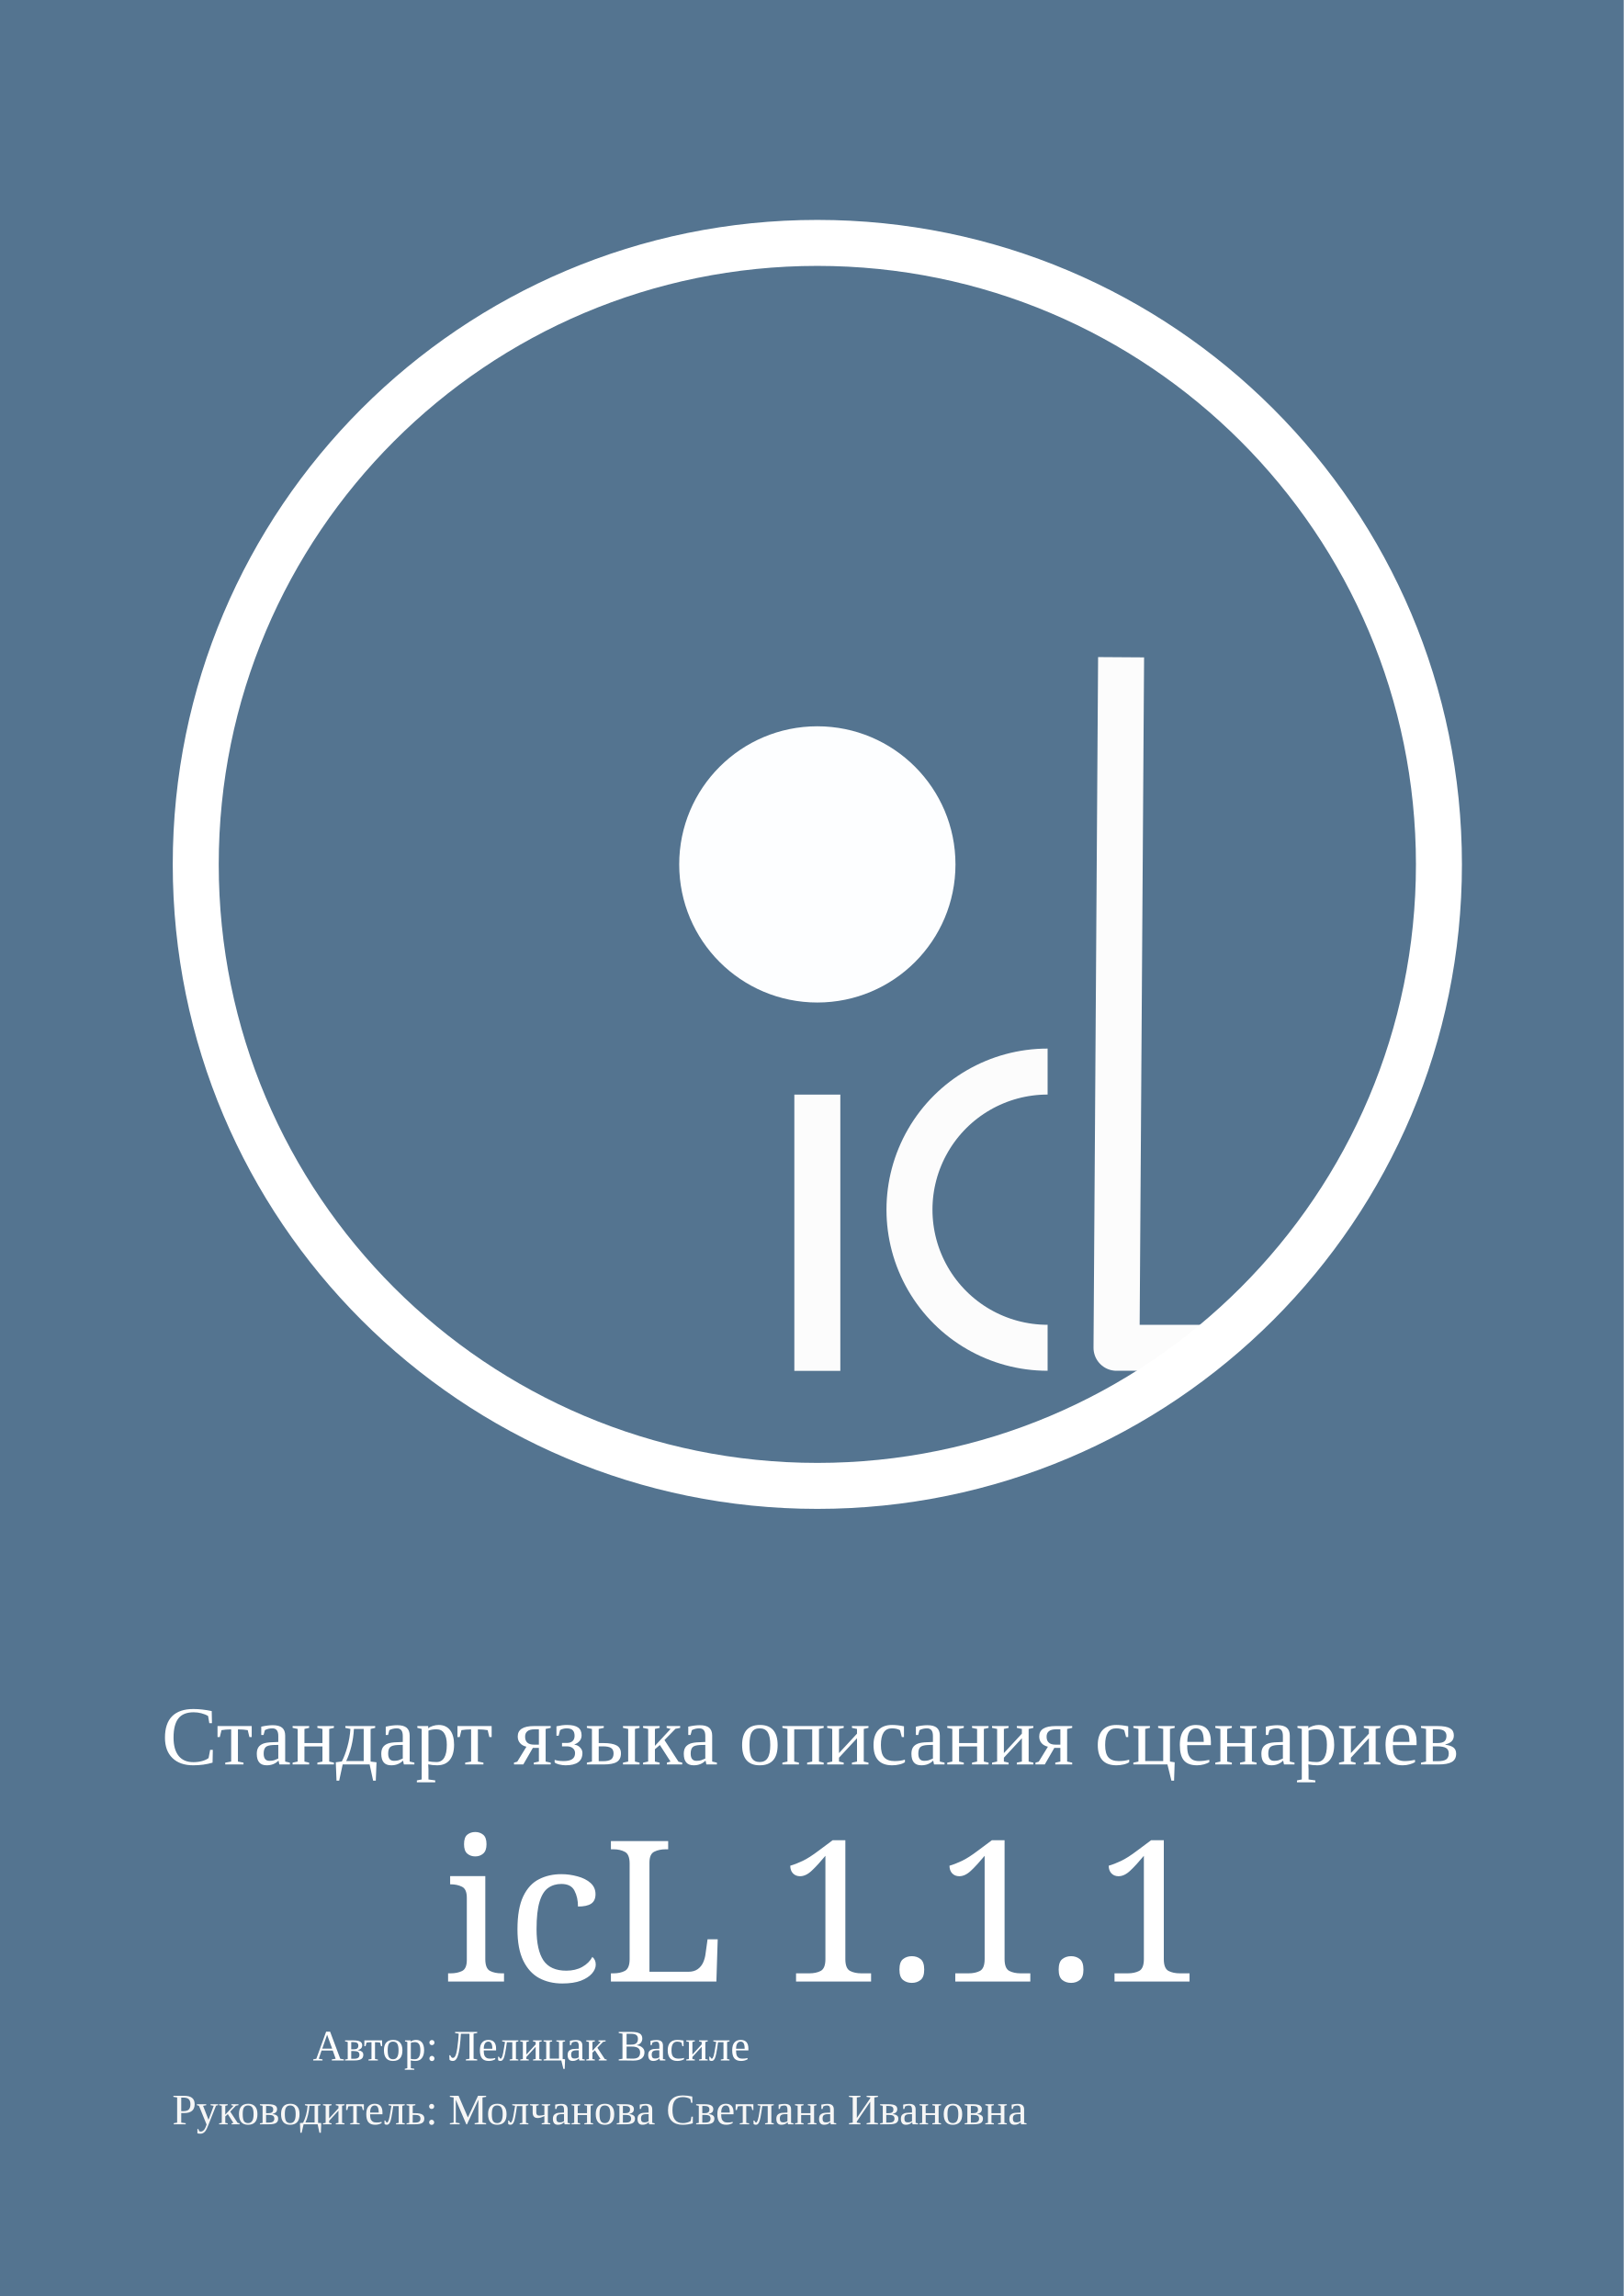
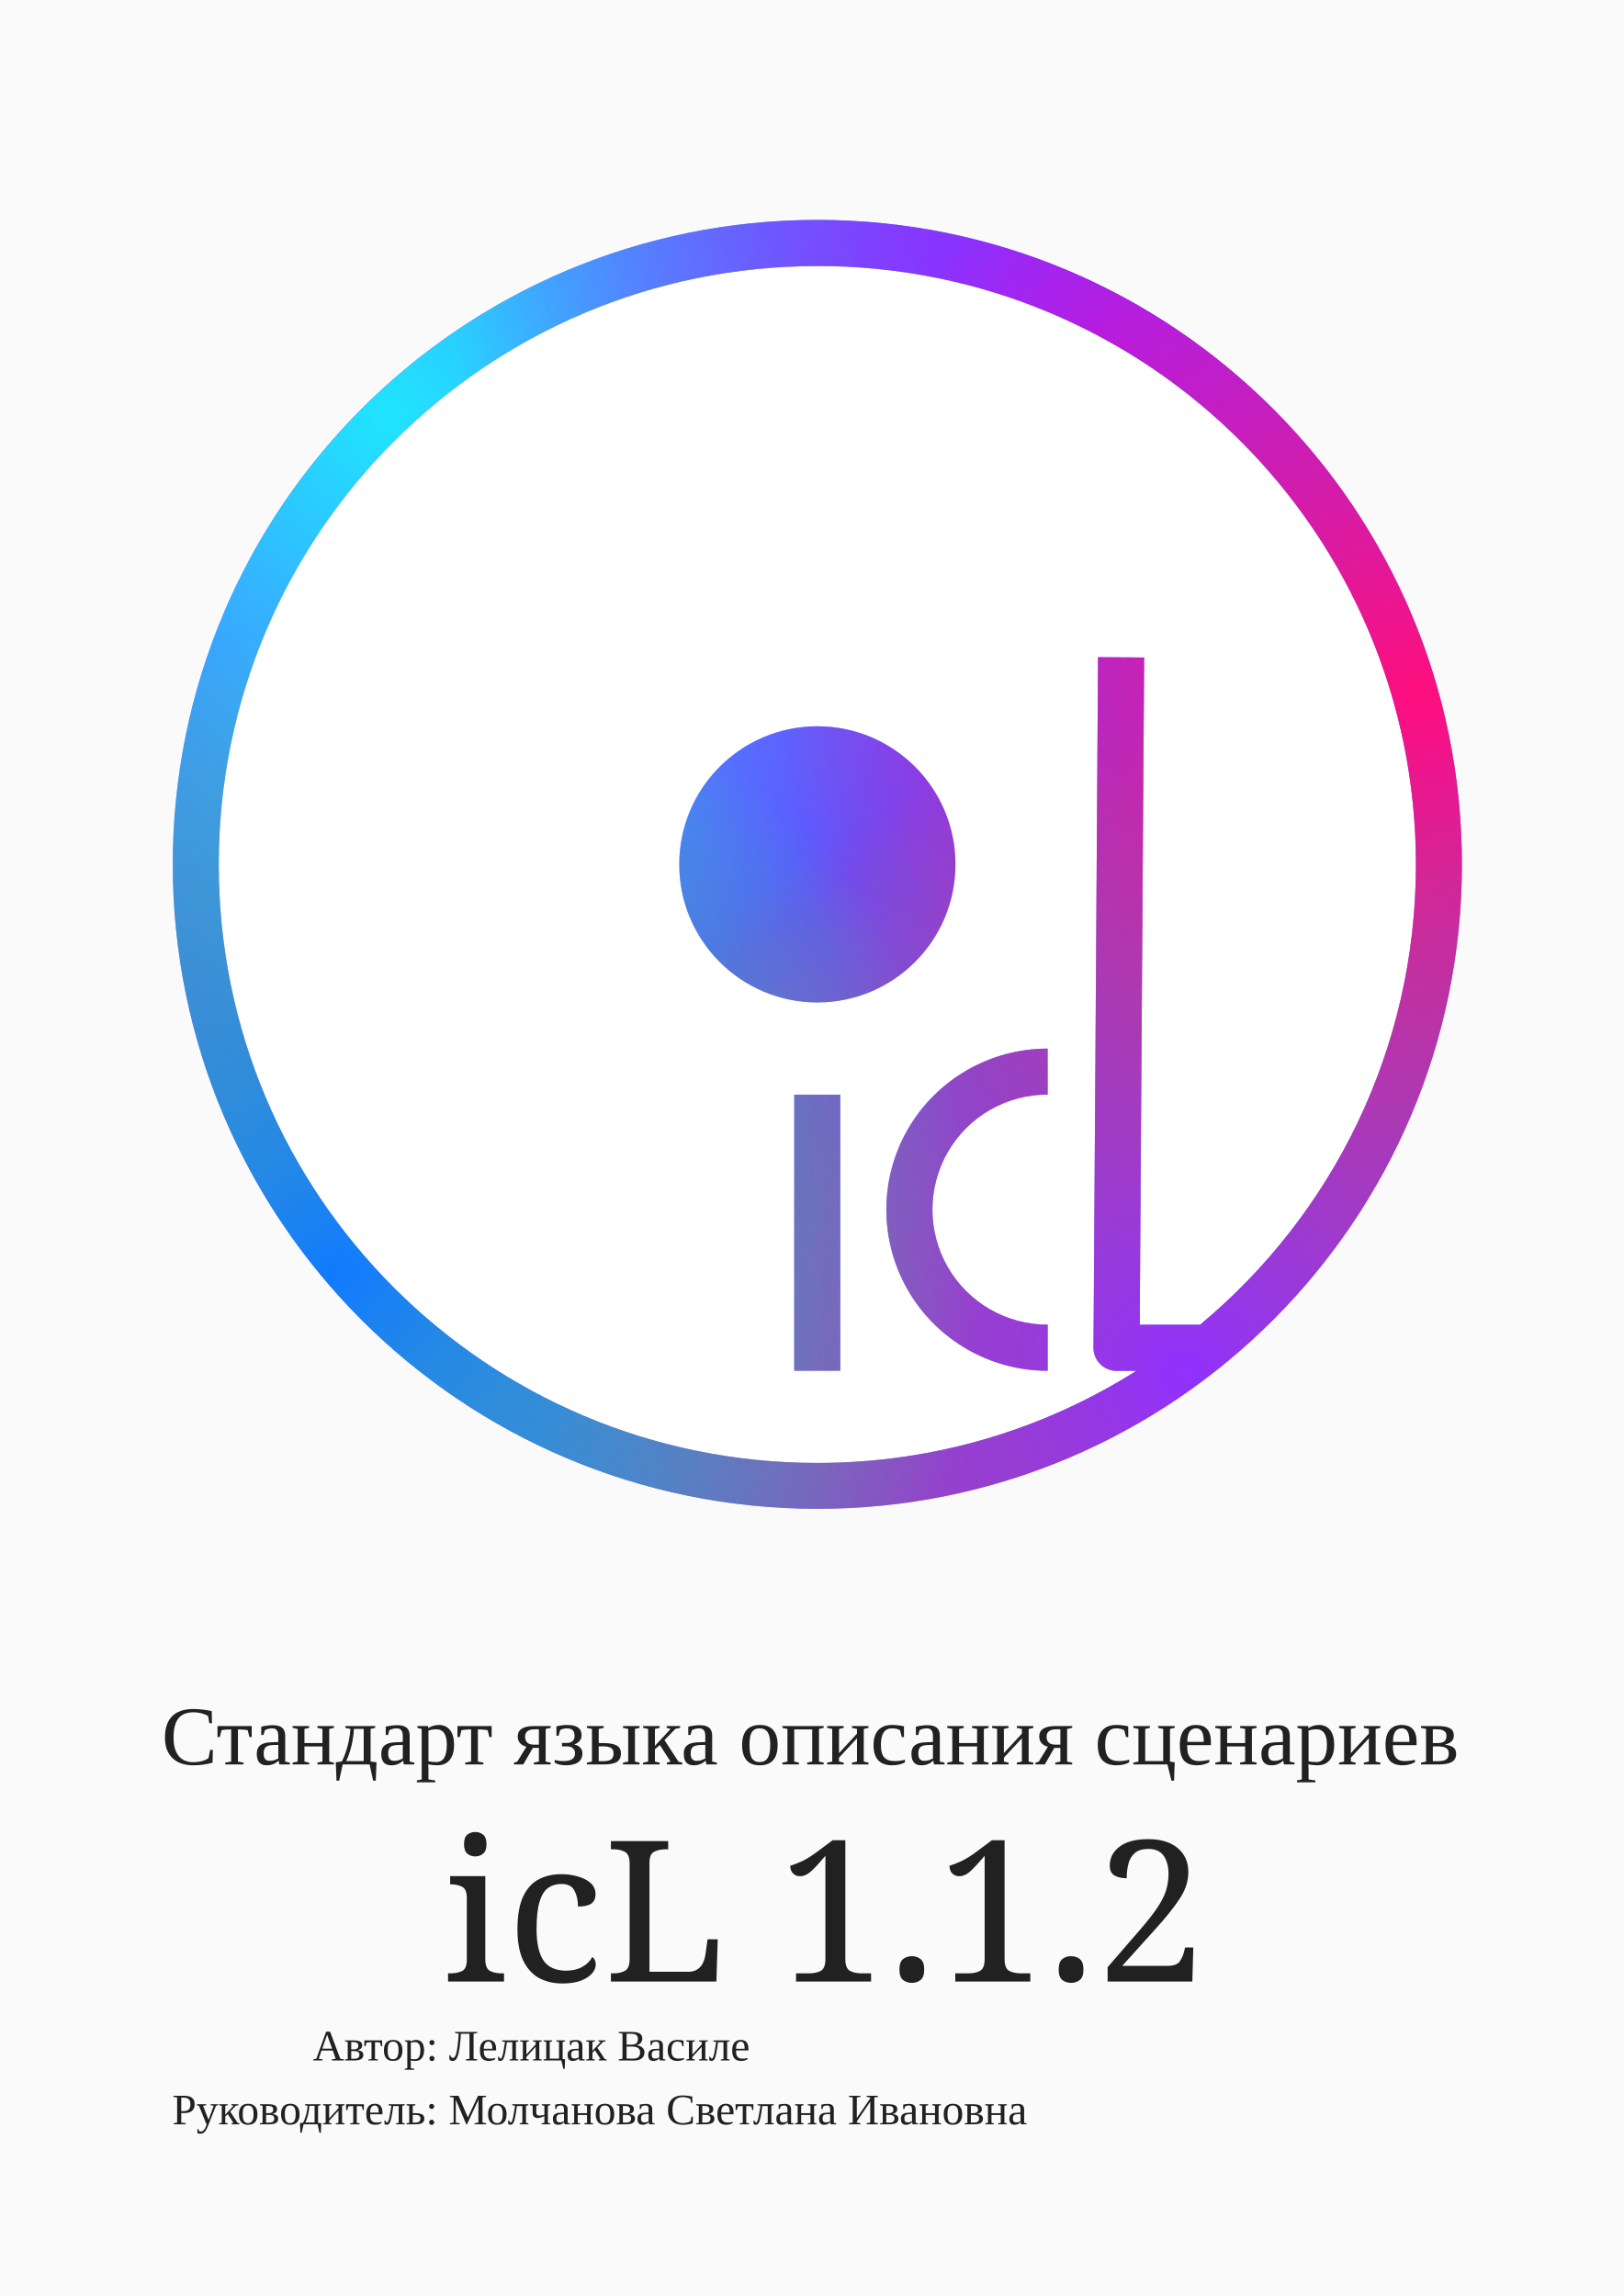
- <svg xmlns="http://www.w3.org/2000/svg" width="210mm" height="297mm" viewBox="0 0 210 297" version="1.1" id="svg8">
+ <svg xmlns="http://www.w3.org/2000/svg" xmlns:xlink="http://www.w3.org/1999/xlink" width="210mm" height="297mm" viewBox="0 0 210 297" version="1.1" id="svg8">
  <defs id="defs2">
    <marker orient="auto" refY="0.0" refX="0.0" id="Arrow1Send" style="overflow:visible;">
      <path id="path6723" d="M 0.0,0.0 L 5.0,-5.0 L -12.5,0.0 L 5.0,5.0 L 0.0,0.0 z " style="fill-rule:evenodd;stroke:#000000;stroke-width:1.0pt;" transform="scale(0.2) rotate(180) translate(6,0)" />
    </marker>
    <marker orient="auto" refY="0.0" refX="0.0" id="Arrow1Sstart" style="overflow:visible">
      <path id="path6720" d="M 0.0,0.0 L 5.0,-5.0 L -12.5,0.0 L 5.0,5.0 L 0.0,0.0 z " style="fill-rule:evenodd;stroke:#000000;stroke-width:1.0pt" transform="scale(0.2) translate(6,0)" />
    </marker>
    <marker orient="auto" refY="0.0" refX="0.0" id="Arrow1Mstart" style="overflow:visible">
      <path id="path6714" d="M 0.0,0.0 L 5.0,-5.0 L -12.5,0.0 L 5.0,5.0 L 0.0,0.0 z " style="fill-rule:evenodd;stroke:#000000;stroke-width:1.0pt" transform="scale(0.4) translate(10,0)" />
    </marker>
    <marker orient="auto" refY="0.0" refX="0.0" id="Arrow1Lend" style="overflow:visible;">
      <path id="path6711" d="M 0.0,0.0 L 5.0,-5.0 L -12.5,0.0 L 5.0,5.0 L 0.0,0.0 z " style="fill-rule:evenodd;stroke:#000000;stroke-width:1.0pt;" transform="scale(0.8) rotate(180) translate(12.5,0)" />
    </marker>
    <marker orient="auto" refY="0.0" refX="0.0" id="Arrow1Lstart" style="overflow:visible">
      <path id="path6708" d="M 0.0,0.0 L 5.0,-5.0 L -12.5,0.0 L 5.0,5.0 L 0.0,0.0 z " style="fill-rule:evenodd;stroke:#000000;stroke-width:1.0pt" transform="scale(0.8) translate(12.5,0)" />
    </marker>
    <linearGradient id="linearGradient3782">
      <stop style="stop-color:#ff5533;stop-opacity:1;" offset="0" id="stop3784" />
      <stop style="stop-color:#00bbdd;stop-opacity:1;" offset="1" id="stop3786" />
    </linearGradient>
    <marker orient="auto" refY="0.0" refX="0.0" id="Arrow1Send-5" style="overflow:visible;">
      <path id="path6723-3" d="M 0.0,0.0 L 5.0,-5.0 L -12.5,0.0 L 5.0,5.0 L 0.0,0.0 z " style="fill-rule:evenodd;stroke:#000000;stroke-width:1.0pt;" transform="scale(0.2) rotate(180) translate(6,0)" />
    </marker>
    <marker orient="auto" refY="0.0" refX="0.0" id="Arrow1Sstart-5" style="overflow:visible">
      <path id="path6720-6" d="M 0.0,0.0 L 5.0,-5.0 L -12.5,0.0 L 5.0,5.0 L 0.0,0.0 z " style="fill-rule:evenodd;stroke:#000000;stroke-width:1.0pt" transform="scale(0.2) translate(6,0)" />
    </marker>
    <marker orient="auto" refY="0.0" refX="0.0" id="Arrow1Mstart-2" style="overflow:visible">
      <path id="path6714-9" d="M 0.0,0.0 L 5.0,-5.0 L -12.5,0.0 L 5.0,5.0 L 0.0,0.0 z " style="fill-rule:evenodd;stroke:#000000;stroke-width:1.0pt" transform="scale(0.4) translate(10,0)" />
    </marker>
    <marker orient="auto" refY="0.0" refX="0.0" id="Arrow1Lend-1" style="overflow:visible;">
      <path id="path6711-2" d="M 0.0,0.0 L 5.0,-5.0 L -12.5,0.0 L 5.0,5.0 L 0.0,0.0 z " style="fill-rule:evenodd;stroke:#000000;stroke-width:1.0pt;" transform="scale(0.8) rotate(180) translate(12.5,0)" />
    </marker>
    <marker orient="auto" refY="0.0" refX="0.0" id="Arrow1Lstart-7" style="overflow:visible">
      <path id="path6708-0" d="M 0.0,0.0 L 5.0,-5.0 L -12.5,0.0 L 5.0,5.0 L 0.0,0.0 z " style="fill-rule:evenodd;stroke:#000000;stroke-width:1.0pt" transform="scale(0.8) translate(12.5,0)" />
    </marker>
    <marker orient="auto" refY="0.0" refX="0.0" id="Arrow1Send-6" style="overflow:visible;">
      <path id="path6723-2" d="M 0.0,0.0 L 5.0,-5.0 L -12.5,0.0 L 5.0,5.0 L 0.0,0.0 z " style="fill-rule:evenodd;stroke:#000000;stroke-width:1.0pt;" transform="scale(0.2) rotate(180) translate(6,0)" />
    </marker>
    <marker orient="auto" refY="0.0" refX="0.0" id="Arrow1Sstart-6" style="overflow:visible">
      <path id="path6720-1" d="M 0.0,0.0 L 5.0,-5.0 L -12.5,0.0 L 5.0,5.0 L 0.0,0.0 z " style="fill-rule:evenodd;stroke:#000000;stroke-width:1.0pt" transform="scale(0.2) translate(6,0)" />
    </marker>
    <marker orient="auto" refY="0.0" refX="0.0" id="Arrow1Mstart-8" style="overflow:visible">
      <path id="path6714-7" d="M 0.0,0.0 L 5.0,-5.0 L -12.5,0.0 L 5.0,5.0 L 0.0,0.0 z " style="fill-rule:evenodd;stroke:#000000;stroke-width:1.0pt" transform="scale(0.4) translate(10,0)" />
    </marker>
    <marker orient="auto" refY="0.0" refX="0.0" id="Arrow1Lend-9" style="overflow:visible;">
      <path id="path6711-20" d="M 0.0,0.0 L 5.0,-5.0 L -12.5,0.0 L 5.0,5.0 L 0.0,0.0 z " style="fill-rule:evenodd;stroke:#000000;stroke-width:1.0pt;" transform="scale(0.8) rotate(180) translate(12.5,0)" />
    </marker>
    <marker orient="auto" refY="0.0" refX="0.0" id="Arrow1Lstart-2" style="overflow:visible">
      <path id="path6708-3" d="M 0.0,0.0 L 5.0,-5.0 L -12.5,0.0 L 5.0,5.0 L 0.0,0.0 z " style="fill-rule:evenodd;stroke:#000000;stroke-width:1.0pt" transform="scale(0.8) translate(12.5,0)" />
    </marker>
    <marker style="overflow:visible;" id="Arrow1Send-7" refX="0.0" refY="0.0" orient="auto">
      <path transform="scale(0.2) rotate(180) translate(6,0)" style="fill-rule:evenodd;stroke:#000000;stroke-width:1.0pt;" d="M 0.0,0.0 L 5.0,-5.0 L -12.5,0.0 L 5.0,5.0 L 0.0,0.0 z " id="path6723-5" />
    </marker>
    <marker style="overflow:visible" id="Arrow1Sstart-3" refX="0.0" refY="0.0" orient="auto">
      <path transform="scale(0.2) translate(6,0)" style="fill-rule:evenodd;stroke:#000000;stroke-width:1.0pt" d="M 0.0,0.0 L 5.0,-5.0 L -12.5,0.0 L 5.0,5.0 L 0.0,0.0 z " id="path6720-5" />
    </marker>
    <marker style="overflow:visible" id="Arrow1Mstart-6" refX="0.0" refY="0.0" orient="auto">
      <path transform="scale(0.4) translate(10,0)" style="fill-rule:evenodd;stroke:#000000;stroke-width:1.0pt" d="M 0.0,0.0 L 5.0,-5.0 L -12.5,0.0 L 5.0,5.0 L 0.0,0.0 z " id="path6714-2" />
    </marker>
    <marker style="overflow:visible;" id="Arrow1Lend-91" refX="0.0" refY="0.0" orient="auto">
      <path transform="scale(0.8) rotate(180) translate(12.5,0)" style="fill-rule:evenodd;stroke:#000000;stroke-width:1.0pt;" d="M 0.0,0.0 L 5.0,-5.0 L -12.5,0.0 L 5.0,5.0 L 0.0,0.0 z " id="path6711-27" />
    </marker>
    <marker style="overflow:visible" id="Arrow1Lstart-0" refX="0.0" refY="0.0" orient="auto">
      <path transform="scale(0.8) translate(12.5,0)" style="fill-rule:evenodd;stroke:#000000;stroke-width:1.0pt" d="M 0.0,0.0 L 5.0,-5.0 L -12.5,0.0 L 5.0,5.0 L 0.0,0.0 z " id="path6708-9" />
    </marker>
    <marker style="overflow:visible;" id="Arrow1Send-5-0" refX="0.0" refY="0.0" orient="auto">
      <path transform="scale(0.2) rotate(180) translate(6,0)" style="fill-rule:evenodd;stroke:#000000;stroke-width:1.0pt;" d="M 0.0,0.0 L 5.0,-5.0 L -12.5,0.0 L 5.0,5.0 L 0.0,0.0 z " id="path6723-3-6" />
    </marker>
    <marker style="overflow:visible" id="Arrow1Sstart-5-2" refX="0.0" refY="0.0" orient="auto">
      <path transform="scale(0.2) translate(6,0)" style="fill-rule:evenodd;stroke:#000000;stroke-width:1.0pt" d="M 0.0,0.0 L 5.0,-5.0 L -12.5,0.0 L 5.0,5.0 L 0.0,0.0 z " id="path6720-6-6" />
    </marker>
    <marker style="overflow:visible" id="Arrow1Mstart-2-1" refX="0.0" refY="0.0" orient="auto">
      <path transform="scale(0.4) translate(10,0)" style="fill-rule:evenodd;stroke:#000000;stroke-width:1.0pt" d="M 0.0,0.0 L 5.0,-5.0 L -12.5,0.0 L 5.0,5.0 L 0.0,0.0 z " id="path6714-9-8" />
    </marker>
    <marker style="overflow:visible;" id="Arrow1Lend-1-7" refX="0.0" refY="0.0" orient="auto">
      <path transform="scale(0.8) rotate(180) translate(12.5,0)" style="fill-rule:evenodd;stroke:#000000;stroke-width:1.0pt;" d="M 0.0,0.0 L 5.0,-5.0 L -12.5,0.0 L 5.0,5.0 L 0.0,0.0 z " id="path6711-2-9" />
    </marker>
    <marker style="overflow:visible" id="Arrow1Lstart-7-2" refX="0.0" refY="0.0" orient="auto">
      <path transform="scale(0.8) translate(12.5,0)" style="fill-rule:evenodd;stroke:#000000;stroke-width:1.0pt" d="M 0.0,0.0 L 5.0,-5.0 L -12.5,0.0 L 5.0,5.0 L 0.0,0.0 z " id="path6708-0-0" />
    </marker>
    <marker style="overflow:visible;" id="Arrow1Send-6-2" refX="0.0" refY="0.0" orient="auto">
      <path transform="scale(0.2) rotate(180) translate(6,0)" style="fill-rule:evenodd;stroke:#000000;stroke-width:1.0pt;" d="M 0.0,0.0 L 5.0,-5.0 L -12.5,0.0 L 5.0,5.0 L 0.0,0.0 z " id="path6723-2-3" />
    </marker>
    <marker style="overflow:visible" id="Arrow1Sstart-6-7" refX="0.0" refY="0.0" orient="auto">
      <path transform="scale(0.2) translate(6,0)" style="fill-rule:evenodd;stroke:#000000;stroke-width:1.0pt" d="M 0.0,0.0 L 5.0,-5.0 L -12.5,0.0 L 5.0,5.0 L 0.0,0.0 z " id="path6720-1-5" />
    </marker>
    <marker style="overflow:visible" id="Arrow1Mstart-8-9" refX="0.0" refY="0.0" orient="auto">
      <path transform="scale(0.4) translate(10,0)" style="fill-rule:evenodd;stroke:#000000;stroke-width:1.0pt" d="M 0.0,0.0 L 5.0,-5.0 L -12.5,0.0 L 5.0,5.0 L 0.0,0.0 z " id="path6714-7-2" />
    </marker>
    <marker style="overflow:visible;" id="Arrow1Lend-9-2" refX="0.0" refY="0.0" orient="auto">
      <path transform="scale(0.8) rotate(180) translate(12.5,0)" style="fill-rule:evenodd;stroke:#000000;stroke-width:1.0pt;" d="M 0.0,0.0 L 5.0,-5.0 L -12.5,0.0 L 5.0,5.0 L 0.0,0.0 z " id="path6711-20-8" />
    </marker>
    <marker style="overflow:visible" id="Arrow1Lstart-2-9" refX="0.0" refY="0.0" orient="auto">
      <path transform="scale(0.8) translate(12.5,0)" style="fill-rule:evenodd;stroke:#000000;stroke-width:1.0pt" d="M 0.0,0.0 L 5.0,-5.0 L -12.5,0.0 L 5.0,5.0 L 0.0,0.0 z " id="path6708-3-7" />
    </marker>
+     <radialGradient gradientUnits="userSpaceOnUse" gradientTransform="matrix(1,0,0,1.000034,0,-0.00989486)" r="8.312" fy="282.72" fx="2.921" cy="282.72" cx="2.921" id="radialGradient902" xlink:href="#linearGradient900" />
+     <linearGradient id="linearGradient900">
+       <stop id="stop896" offset="0" style="stop-color:#20e5ff;stop-opacity:1" />
+       <stop id="stop898" offset="1" style="stop-color:#20e5ff;stop-opacity:0" />
+     </linearGradient>
+     <radialGradient r="8.312" fy="281.751" fx="12.156" cy="281.751" cx="12.156" gradientTransform="matrix(1,0,0,1.000034,0,-0.00989486)" gradientUnits="userSpaceOnUse" id="radialGradient906" xlink:href="#linearGradient912" />
+     <linearGradient id="linearGradient912">
+       <stop style="stop-color:#a020ff;stop-opacity:1" offset="0" id="stop908" />
+       <stop style="stop-color:#9c20ff;stop-opacity:0" offset="1" id="stop910" />
+     </linearGradient>
+     <radialGradient r="8.312" fy="286.327" fx="16.225" cy="286.327" cx="16.225" gradientTransform="matrix(1,0,0,1.000034,0,-0.00989486)" gradientUnits="userSpaceOnUse" id="radialGradient916" xlink:href="#linearGradient922" />
+     <linearGradient id="linearGradient922">
+       <stop id="stop918" offset="0" style="stop-color:#ff0e7d;stop-opacity:1" />
+       <stop id="stop920" offset="1" style="stop-color:#ff0e7d;stop-opacity:0" />
+     </linearGradient>
+     <radialGradient r="8.312" fy="295.115" fx="13.225" cy="295.115" cx="13.225" gradientTransform="matrix(1,0,0,1.000034,0,-0.00989486)" gradientUnits="userSpaceOnUse" id="radialGradient926" xlink:href="#linearGradient932" />
+     <linearGradient id="linearGradient932">
+       <stop style="stop-color:#9031ff;stop-opacity:1" offset="0" id="stop928" />
+       <stop style="stop-color:#ff3232;stop-opacity:0" offset="1" id="stop930" />
+     </linearGradient>
+     <radialGradient r="8.312" fy="293.792" fx="2.288" cy="293.792" cx="2.288" gradientTransform="matrix(1,0,0,1.000034,0,-0.00989486)" gradientUnits="userSpaceOnUse" id="radialGradient936" xlink:href="#linearGradient942" />
+     <linearGradient id="linearGradient942">
+       <stop id="stop938" offset="0" style="stop-color:#117aff;stop-opacity:1" />
+       <stop id="stop940" offset="1" style="stop-color:#32ff5a;stop-opacity:0" />
+     </linearGradient>
  </defs>
  <g id="layer1">
-     <rect style="opacity:1;fill:#547490;fill-opacity:1;stroke:none;stroke-width:0.529;stroke-linecap:butt;stroke-linejoin:miter;stroke-miterlimit:4;stroke-dasharray:none;stroke-dashoffset:0;stroke-opacity:1" id="rect1760" width="210" height="297" x="0" y="0" />
-     <text xml:space="preserve" style="font-style:normal;font-weight:normal;font-size:10.822px;line-height:1.25;font-family:sans-serif;letter-spacing:0px;word-spacing:0px;fill:#ffffff;fill-opacity:1;stroke:none;stroke-width:0.676" x="20.898" y="228.24" id="text1368">
-       <tspan x="20.898" y="228.24" style="font-style:normal;font-variant:normal;font-weight:normal;font-stretch:normal;font-family:'Liberation Serif';-inkscape-font-specification:'Liberation Serif';fill:#ffffff;fill-opacity:1;stroke-width:0.676" id="tspan1370">Стандарт языка описания сценариев </tspan>
+     <rect style="opacity:1;fill:#fafafa;fill-opacity:1;stroke:none;stroke-width:0.529;stroke-linecap:butt;stroke-linejoin:miter;stroke-miterlimit:4;stroke-dasharray:none;stroke-dashoffset:0;stroke-opacity:1" id="rect1760" width="210" height="297" x="0" y="0" />
+     <text xml:space="preserve" style="font-style:normal;font-weight:normal;font-size:10.822px;line-height:1.25;font-family:sans-serif;letter-spacing:0px;word-spacing:0px;fill:#212121;fill-opacity:1;stroke:none;stroke-width:0.676;" x="20.898" y="228.24" id="text1368">
+       <tspan x="20.898" y="228.24" style="font-style:normal;font-variant:normal;font-weight:normal;font-stretch:normal;font-family:'Liberation Serif';-inkscape-font-specification:'Liberation Serif';fill:#212121;fill-opacity:1;stroke-width:0.676;" id="tspan1370">Стандарт языка описания сценариев </tspan>
    </text>
-     <text xml:space="preserve" style="font-style:normal;font-variant:normal;font-weight:300;font-stretch:normal;font-size:25.455px;line-height:1.25;font-family:'Noto Serif';-inkscape-font-specification:'Noto Serif Light';letter-spacing:0px;word-spacing:0px;fill:#ffffff;fill-opacity:1;stroke:none;stroke-width:1.591" x="57.374" y="256.326" id="text1766">
-       <tspan id="tspan1764" x="57.374" y="256.326" style="font-style:normal;font-variant:normal;font-weight:300;font-stretch:normal;font-family:'Noto Serif';-inkscape-font-specification:'Noto Serif Light';fill:#ffffff;fill-opacity:1;stroke-width:1.591">icL 1.1.1</tspan>
+     <text xml:space="preserve" style="font-style:normal;font-variant:normal;font-weight:300;font-stretch:normal;font-size:25.455px;line-height:1.25;font-family:'Noto Serif';-inkscape-font-specification:'Noto Serif Light';letter-spacing:0px;word-spacing:0px;fill:#212121;fill-opacity:1;stroke:none;stroke-width:1.591" x="57.374" y="256.326" id="text1766">
+       <tspan id="tspan1764" x="57.374" y="256.326" style="font-style:normal;font-variant:normal;font-weight:300;font-stretch:normal;font-family:'Noto Serif';-inkscape-font-specification:'Noto Serif Light';fill:#212121;fill-opacity:1;stroke-width:1.591">icL 1.1.2</tspan>
    </text>
-     <g transform="matrix(21.94744,0,0,21.94744,17.9196,-6274.89)" id="layer1-6">
-       <circle style="opacity:1;fill:#fdfeff;fill-opacity:1;stroke:none;stroke-width:0.2;stroke-linejoin:bevel;stroke-miterlimit:4;stroke-dasharray:none;stroke-opacity:1" id="path827" cx="4" cy="291" r="0.814" />
-       <path style="opacity:1;fill:none;fill-opacity:1;stroke:#fcfcfc;stroke-width:0.271;stroke-linejoin:bevel;stroke-miterlimit:4;stroke-dasharray:none;stroke-opacity:1" id="path829" d="m 5.357,293.849 a 0.814,0.814 0 0 1 -0.705,-0.407 0.814,0.814 0 0 1 0,-0.814 0.814,0.814 0 0 1 0.705,-0.407" />
-       <path style="opacity:1;fill:none;fill-opacity:1;stroke:#fcfcfc;stroke-width:0.271;stroke-linejoin:round;stroke-miterlimit:4;stroke-dasharray:none;stroke-opacity:1" d="m 5.79,289.779 -0.027,4.07 h 0.536" id="path831" />
-       <path style="opacity:1;fill:none;fill-opacity:1;stroke:#fcfcfc;stroke-width:0.271;stroke-linejoin:bevel;stroke-miterlimit:4;stroke-dasharray:none;stroke-opacity:1" d="m 4,292.357 v 1.628" id="path833" />
-       <circle style="opacity:1;fill:none;fill-opacity:1;stroke:#ffffff;stroke-width:0.271;stroke-linejoin:round;stroke-miterlimit:4;stroke-dasharray:none;stroke-opacity:1" id="path864" cx="4" cy="291" r="3.663" />
+     <text xml:space="preserve" style="font-style:normal;font-weight:normal;font-size:4.233px;line-height:1.25;font-family:sans-serif;letter-spacing:0px;word-spacing:0px;fill:#212121;fill-opacity:1;stroke:none;stroke-width:0.265;" x="40.445" y="266.531" id="text1786">
+       <tspan x="40.445" y="266.531" style="font-style:normal;font-variant:normal;font-weight:normal;font-stretch:normal;font-size:5.644px;font-family:'Liberation Serif';-inkscape-font-specification:'Liberation Serif';fill:#212121;fill-opacity:1;stroke-width:0.265;" id="tspan1788">Автор: Лелицак Василе</tspan>
+     </text>
+     <text xml:space="preserve" style="font-style:normal;font-weight:normal;font-size:4.233px;line-height:1.25;font-family:sans-serif;letter-spacing:0px;word-spacing:0px;fill:#212121;fill-opacity:1;stroke:none;stroke-width:0.265;" x="22.27" y="274.79" id="text1794">
+       <tspan id="tspan1792" x="22.27" y="274.79" style="font-style:normal;font-variant:normal;font-weight:normal;font-stretch:normal;font-size:5.644px;font-family:'Liberation Serif';-inkscape-font-specification:'Liberation Serif';fill:#212121;fill-opacity:1;stroke-width:0.265;">Руководитель: Молчанова Светлана Ивановна</tspan>
+     </text>
+     <g transform="matrix(10.0295,0,0,10.0295,20.79033,-2782.03)" id="layer1-3">
+       <circle r="7.938" cy="288.533" cx="8.467" id="path825" style="opacity:1;fill:#ffffff;fill-opacity:1;stroke:none;stroke-width:0.529;stroke-linejoin:bevel;stroke-miterlimit:4;stroke-dasharray:none;stroke-opacity:1" />
+       <path id="path827-5" d="m 8.467,280.221 c -4.587,0 -8.312,3.725 -8.312,8.312 0,4.587 3.725,8.312 8.312,8.312 4.587,0 8.312,-3.725 8.312,-8.312 0,-4.587 -3.725,-8.312 -8.312,-8.312 z m 0,0.594 c 4.266,0 7.719,3.452 7.719,7.719 0,2.389 -1.083,4.522 -2.784,5.937 H 12.624 l 0.057,-8.606 -0.594,-0.004 -0.059,8.906 a 0.297,0.297 0 0 0 0.298,0.298 h 0.256 c -1.191,0.752 -2.602,1.188 -4.116,1.188 -4.266,0 -7.718,-3.452 -7.718,-7.718 0,-4.266 3.452,-7.719 7.718,-7.719 z m 0,5.937 a 1.781,1.781 0 0 0 -1.781,1.781 1.781,1.781 0 0 0 1.781,1.781 1.781,1.781 0 0 0 1.781,-1.781 1.781,1.781 0 0 0 -1.781,-1.781 z m 2.97,4.157 c -0.742,0 -1.431,0.396 -1.802,1.038 -0.371,0.643 -0.371,1.435 0,2.078 0.371,0.643 1.06,1.039 1.802,1.039 v -0.594 c -0.531,0 -1.021,-0.281 -1.287,-0.741 -0.265,-0.46 -0.265,-1.026 0,-1.486 0.265,-0.46 0.756,-0.741 1.287,-0.741 z m -3.268,0.594 v 3.561 h 0.594 v -3.561 z" style="opacity:1;fill:#5858ff;fill-opacity:1;stroke:none;stroke-width:0.438;stroke-linejoin:bevel;stroke-miterlimit:4;stroke-dasharray:none;stroke-opacity:1" />
+       <path style="opacity:1;fill:url(#radialGradient902);fill-opacity:1;stroke:none;stroke-width:0.438;stroke-linejoin:bevel;stroke-miterlimit:4;stroke-dasharray:none;stroke-opacity:1" d="m 8.467,280.221 c -4.587,0 -8.312,3.725 -8.312,8.312 0,4.587 3.725,8.312 8.312,8.312 4.587,0 8.312,-3.725 8.312,-8.312 0,-4.587 -3.725,-8.312 -8.312,-8.312 z m 0,0.594 c 4.266,0 7.719,3.452 7.719,7.719 0,2.389 -1.083,4.522 -2.784,5.937 H 12.624 l 0.057,-8.606 -0.594,-0.004 -0.059,8.906 a 0.297,0.297 0 0 0 0.298,0.298 h 0.256 c -1.191,0.752 -2.602,1.188 -4.116,1.188 -4.266,0 -7.718,-3.452 -7.718,-7.718 0,-4.266 3.452,-7.719 7.718,-7.719 z m 0,5.937 a 1.781,1.781 0 0 0 -1.781,1.781 1.781,1.781 0 0 0 1.781,1.781 1.781,1.781 0 0 0 1.781,-1.781 1.781,1.781 0 0 0 -1.781,-1.781 z m 2.97,4.157 c -0.742,0 -1.431,0.396 -1.802,1.038 -0.371,0.643 -0.371,1.435 0,2.078 0.371,0.643 1.06,1.039 1.802,1.039 v -0.594 c -0.531,0 -1.021,-0.281 -1.287,-0.741 -0.265,-0.46 -0.265,-1.026 0,-1.486 0.265,-0.46 0.756,-0.741 1.287,-0.741 z m -3.268,0.594 v 3.561 h 0.594 v -3.561 z" id="path894" />
+       <path id="path904" d="m 8.467,280.221 c -4.587,0 -8.312,3.725 -8.312,8.312 0,4.587 3.725,8.312 8.312,8.312 4.587,0 8.312,-3.725 8.312,-8.312 0,-4.587 -3.725,-8.312 -8.312,-8.312 z m 0,0.594 c 4.266,0 7.719,3.452 7.719,7.719 0,2.389 -1.083,4.522 -2.784,5.937 H 12.624 l 0.057,-8.606 -0.594,-0.004 -0.059,8.906 a 0.297,0.297 0 0 0 0.298,0.298 h 0.256 c -1.191,0.752 -2.602,1.188 -4.116,1.188 -4.266,0 -7.718,-3.452 -7.718,-7.718 0,-4.266 3.452,-7.719 7.718,-7.719 z m 0,5.937 a 1.781,1.781 0 0 0 -1.781,1.781 1.781,1.781 0 0 0 1.781,1.781 1.781,1.781 0 0 0 1.781,-1.781 1.781,1.781 0 0 0 -1.781,-1.781 z m 2.97,4.157 c -0.742,0 -1.431,0.396 -1.802,1.038 -0.371,0.643 -0.371,1.435 0,2.078 0.371,0.643 1.06,1.039 1.802,1.039 v -0.594 c -0.531,0 -1.021,-0.281 -1.287,-0.741 -0.265,-0.46 -0.265,-1.026 0,-1.486 0.265,-0.46 0.756,-0.741 1.287,-0.741 z m -3.268,0.594 v 3.561 h 0.594 v -3.561 z" style="opacity:1;fill:url(#radialGradient906);fill-opacity:1;stroke:none;stroke-width:0.438;stroke-linejoin:bevel;stroke-miterlimit:4;stroke-dasharray:none;stroke-opacity:1" />
+       <path style="opacity:1;fill:url(#radialGradient916);fill-opacity:1;stroke:none;stroke-width:0.438;stroke-linejoin:bevel;stroke-miterlimit:4;stroke-dasharray:none;stroke-opacity:1" d="m 8.467,280.221 c -4.587,0 -8.312,3.725 -8.312,8.312 0,4.587 3.725,8.312 8.312,8.312 4.587,0 8.312,-3.725 8.312,-8.312 0,-4.587 -3.725,-8.312 -8.312,-8.312 z m 0,0.594 c 4.266,0 7.719,3.452 7.719,7.719 0,2.389 -1.083,4.522 -2.784,5.937 H 12.624 l 0.057,-8.606 -0.594,-0.004 -0.059,8.906 a 0.297,0.297 0 0 0 0.298,0.298 h 0.256 c -1.191,0.752 -2.602,1.188 -4.116,1.188 -4.266,0 -7.718,-3.452 -7.718,-7.718 0,-4.266 3.452,-7.719 7.718,-7.719 z m 0,5.937 a 1.781,1.781 0 0 0 -1.781,1.781 1.781,1.781 0 0 0 1.781,1.781 1.781,1.781 0 0 0 1.781,-1.781 1.781,1.781 0 0 0 -1.781,-1.781 z m 2.97,4.157 c -0.742,0 -1.431,0.396 -1.802,1.038 -0.371,0.643 -0.371,1.435 0,2.078 0.371,0.643 1.06,1.039 1.802,1.039 v -0.594 c -0.531,0 -1.021,-0.281 -1.287,-0.741 -0.265,-0.46 -0.265,-1.026 0,-1.486 0.265,-0.46 0.756,-0.741 1.287,-0.741 z m -3.268,0.594 v 3.561 h 0.594 v -3.561 z" id="path914" />
+       <path id="path924" d="m 8.467,280.221 c -4.587,0 -8.312,3.725 -8.312,8.312 0,4.587 3.725,8.312 8.312,8.312 4.587,0 8.312,-3.725 8.312,-8.312 0,-4.587 -3.725,-8.312 -8.312,-8.312 z m 0,0.594 c 4.266,0 7.719,3.452 7.719,7.719 0,2.389 -1.083,4.522 -2.784,5.937 H 12.624 l 0.057,-8.606 -0.594,-0.004 -0.059,8.906 a 0.297,0.297 0 0 0 0.298,0.298 h 0.256 c -1.191,0.752 -2.602,1.188 -4.116,1.188 -4.266,0 -7.718,-3.452 -7.718,-7.718 0,-4.266 3.452,-7.719 7.718,-7.719 z m 0,5.937 a 1.781,1.781 0 0 0 -1.781,1.781 1.781,1.781 0 0 0 1.781,1.781 1.781,1.781 0 0 0 1.781,-1.781 1.781,1.781 0 0 0 -1.781,-1.781 z m 2.97,4.157 c -0.742,0 -1.431,0.396 -1.802,1.038 -0.371,0.643 -0.371,1.435 0,2.078 0.371,0.643 1.06,1.039 1.802,1.039 v -0.594 c -0.531,0 -1.021,-0.281 -1.287,-0.741 -0.265,-0.46 -0.265,-1.026 0,-1.486 0.265,-0.46 0.756,-0.741 1.287,-0.741 z m -3.268,0.594 v 3.561 h 0.594 v -3.561 z" style="opacity:1;fill:url(#radialGradient926);fill-opacity:1;stroke:none;stroke-width:0.438;stroke-linejoin:bevel;stroke-miterlimit:4;stroke-dasharray:none;stroke-opacity:1" />
+       <path style="opacity:1;fill:url(#radialGradient936);fill-opacity:1;stroke:none;stroke-width:0.438;stroke-linejoin:bevel;stroke-miterlimit:4;stroke-dasharray:none;stroke-opacity:1" d="m 8.467,280.221 c -4.587,0 -8.312,3.725 -8.312,8.312 0,4.587 3.725,8.312 8.312,8.312 4.587,0 8.312,-3.725 8.312,-8.312 0,-4.587 -3.725,-8.312 -8.312,-8.312 z m 0,0.594 c 4.266,0 7.719,3.452 7.719,7.719 0,2.389 -1.083,4.522 -2.784,5.937 H 12.624 l 0.057,-8.606 -0.594,-0.004 -0.059,8.906 a 0.297,0.297 0 0 0 0.298,0.298 h 0.256 c -1.191,0.752 -2.602,1.188 -4.116,1.188 -4.266,0 -7.718,-3.452 -7.718,-7.718 0,-4.266 3.452,-7.719 7.718,-7.719 z m 0,5.937 a 1.781,1.781 0 0 0 -1.781,1.781 1.781,1.781 0 0 0 1.781,1.781 1.781,1.781 0 0 0 1.781,-1.781 1.781,1.781 0 0 0 -1.781,-1.781 z m 2.97,4.157 c -0.742,0 -1.431,0.396 -1.802,1.038 -0.371,0.643 -0.371,1.435 0,2.078 0.371,0.643 1.06,1.039 1.802,1.039 v -0.594 c -0.531,0 -1.021,-0.281 -1.287,-0.741 -0.265,-0.46 -0.265,-1.026 0,-1.486 0.265,-0.46 0.756,-0.741 1.287,-0.741 z m -3.268,0.594 v 3.561 h 0.594 v -3.561 z" id="path934" />
    </g>
-     <text xml:space="preserve" style="font-style:normal;font-weight:normal;font-size:4.233px;line-height:1.25;font-family:sans-serif;letter-spacing:0px;word-spacing:0px;fill:#ffffff;fill-opacity:1;stroke:none;stroke-width:0.265" x="40.445" y="266.531" id="text1786">
-       <tspan x="40.445" y="266.531" style="font-style:normal;font-variant:normal;font-weight:normal;font-stretch:normal;font-size:5.644px;font-family:'Liberation Serif';-inkscape-font-specification:'Liberation Serif';fill:#ffffff;fill-opacity:1;stroke-width:0.265" id="tspan1788">Автор: Лелицак Василе</tspan>
-     </text>
-     <text xml:space="preserve" style="font-style:normal;font-weight:normal;font-size:4.233px;line-height:1.25;font-family:sans-serif;letter-spacing:0px;word-spacing:0px;fill:#f6f6f6;fill-opacity:1;stroke:none;stroke-width:0.265" x="22.27" y="274.79" id="text1794">
-       <tspan id="tspan1792" x="22.27" y="274.79" style="font-style:normal;font-variant:normal;font-weight:normal;font-stretch:normal;font-size:5.644px;font-family:'Liberation Serif';-inkscape-font-specification:'Liberation Serif';fill:#f6f6f6;fill-opacity:1;stroke-width:0.265">Руководитель: Молчанова Светлана Ивановна</tspan>
-     </text>
  </g>
</svg>
